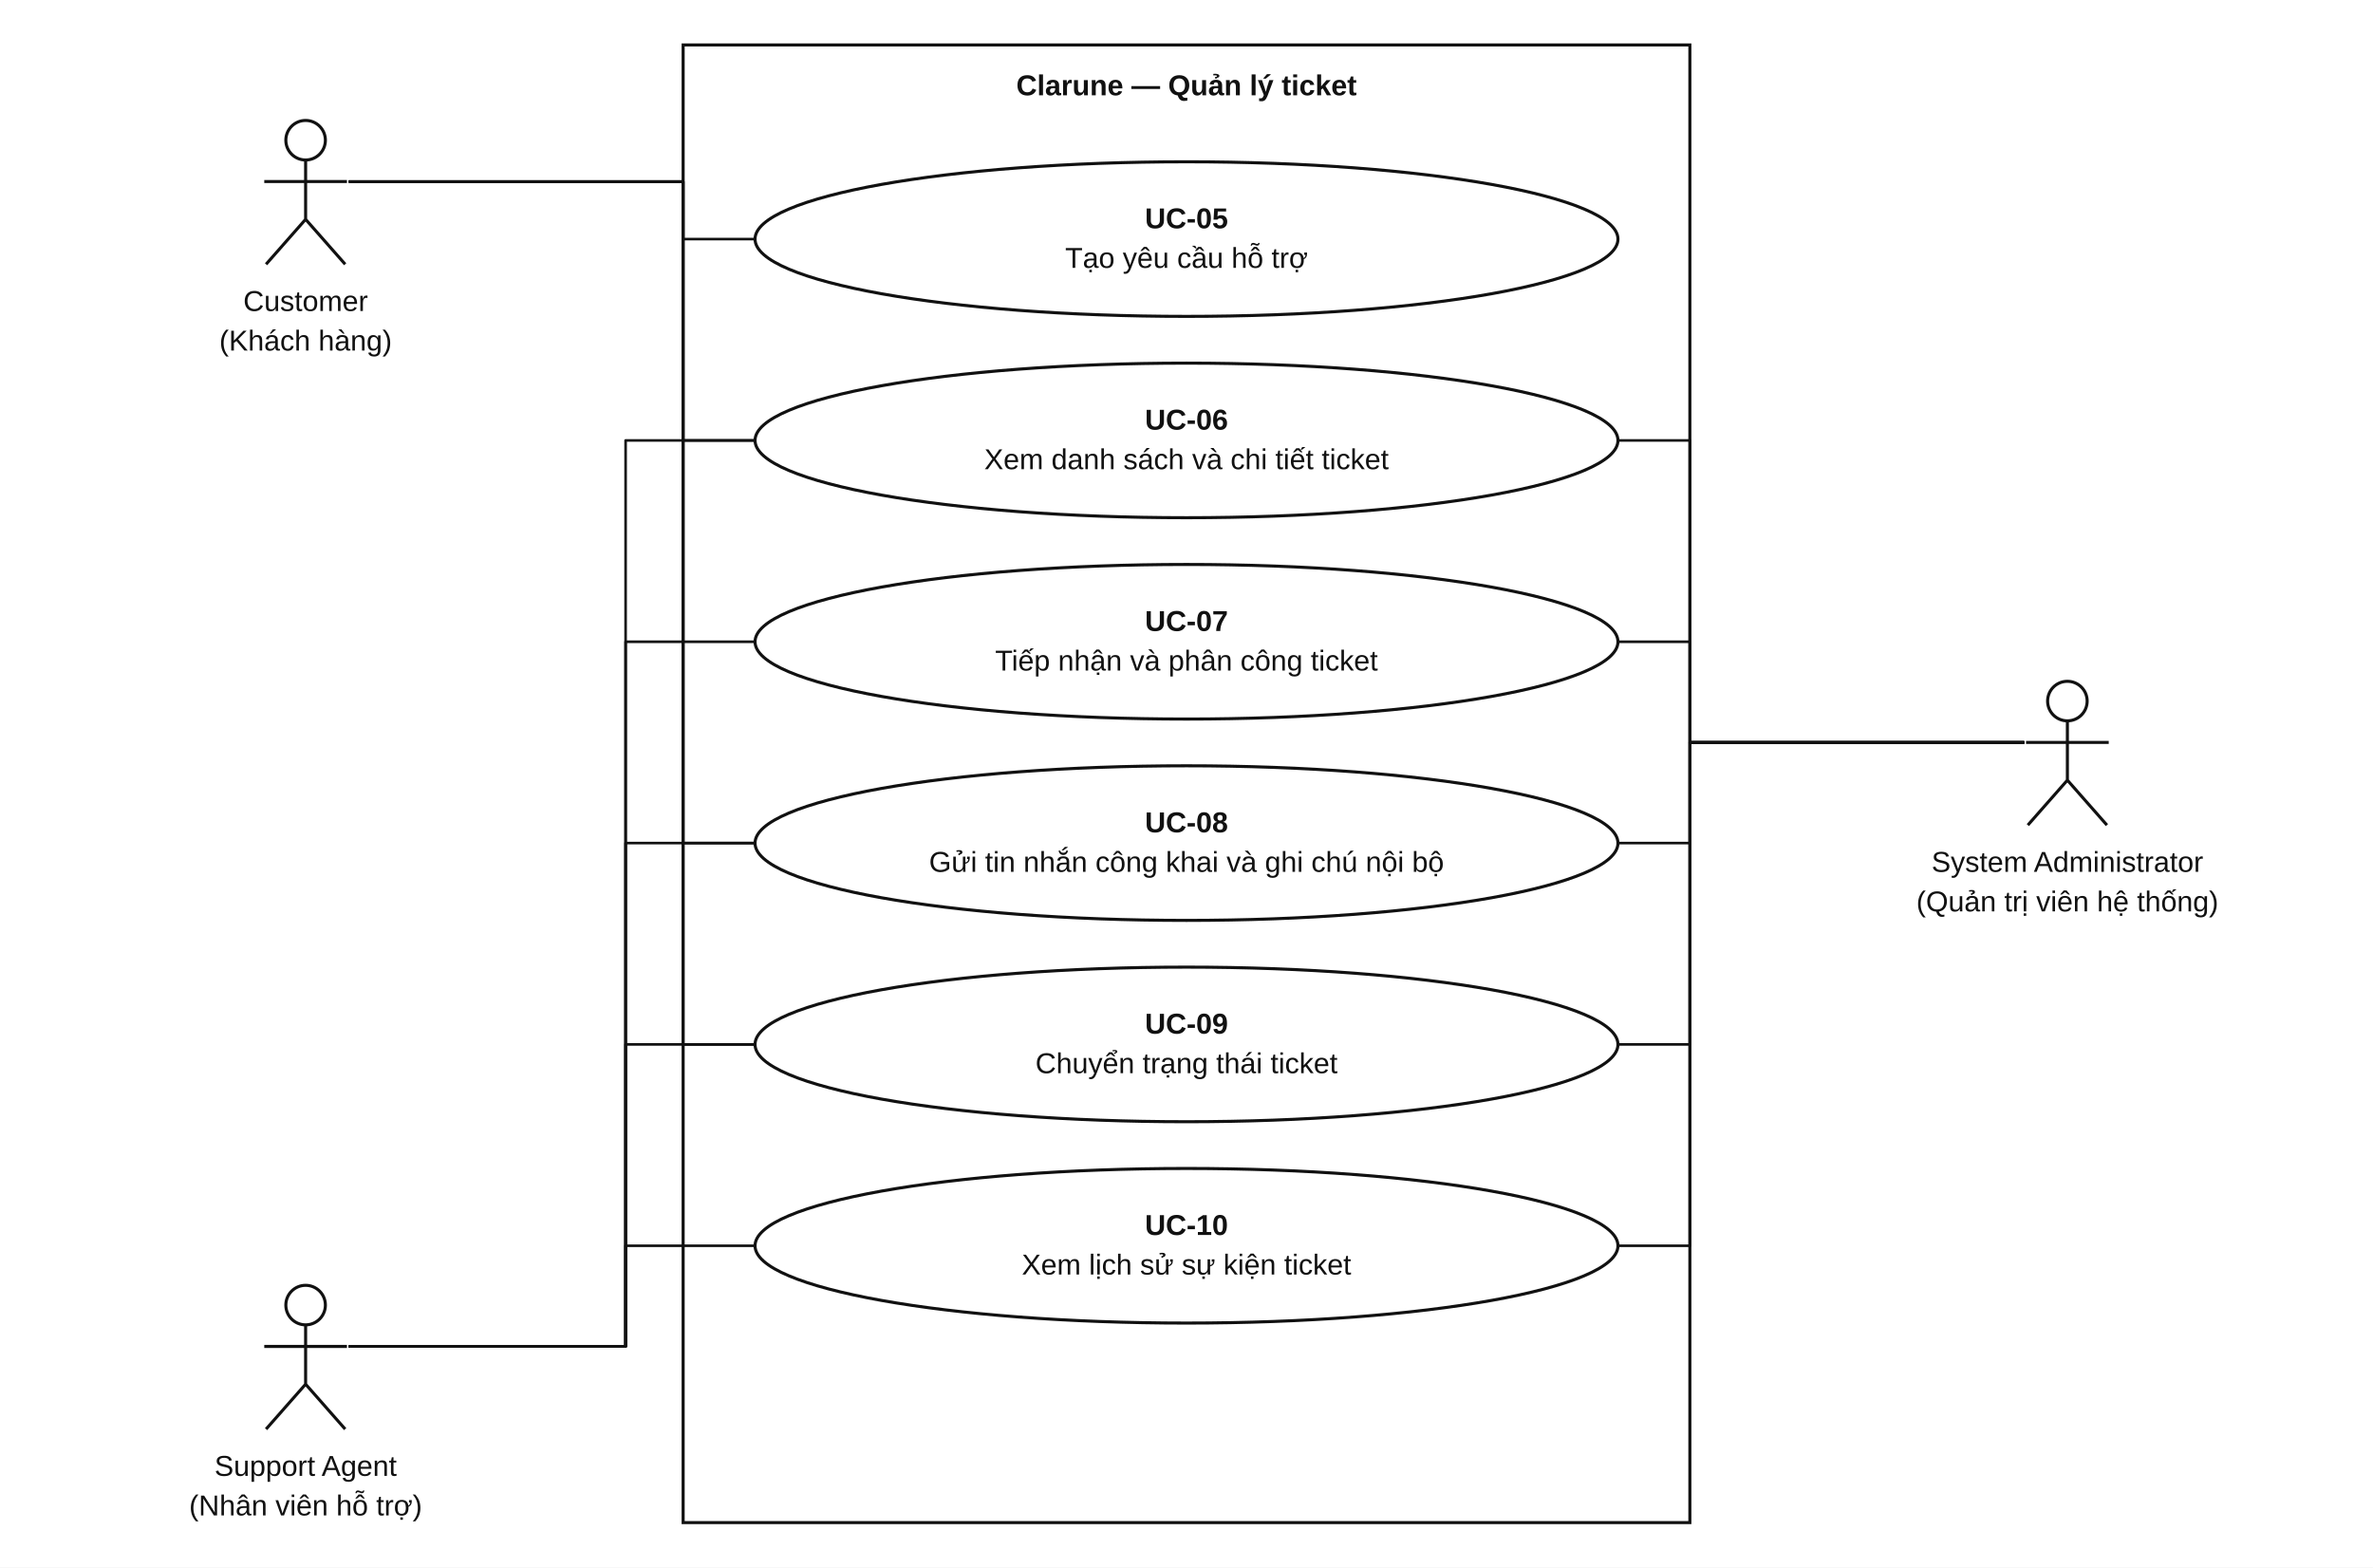
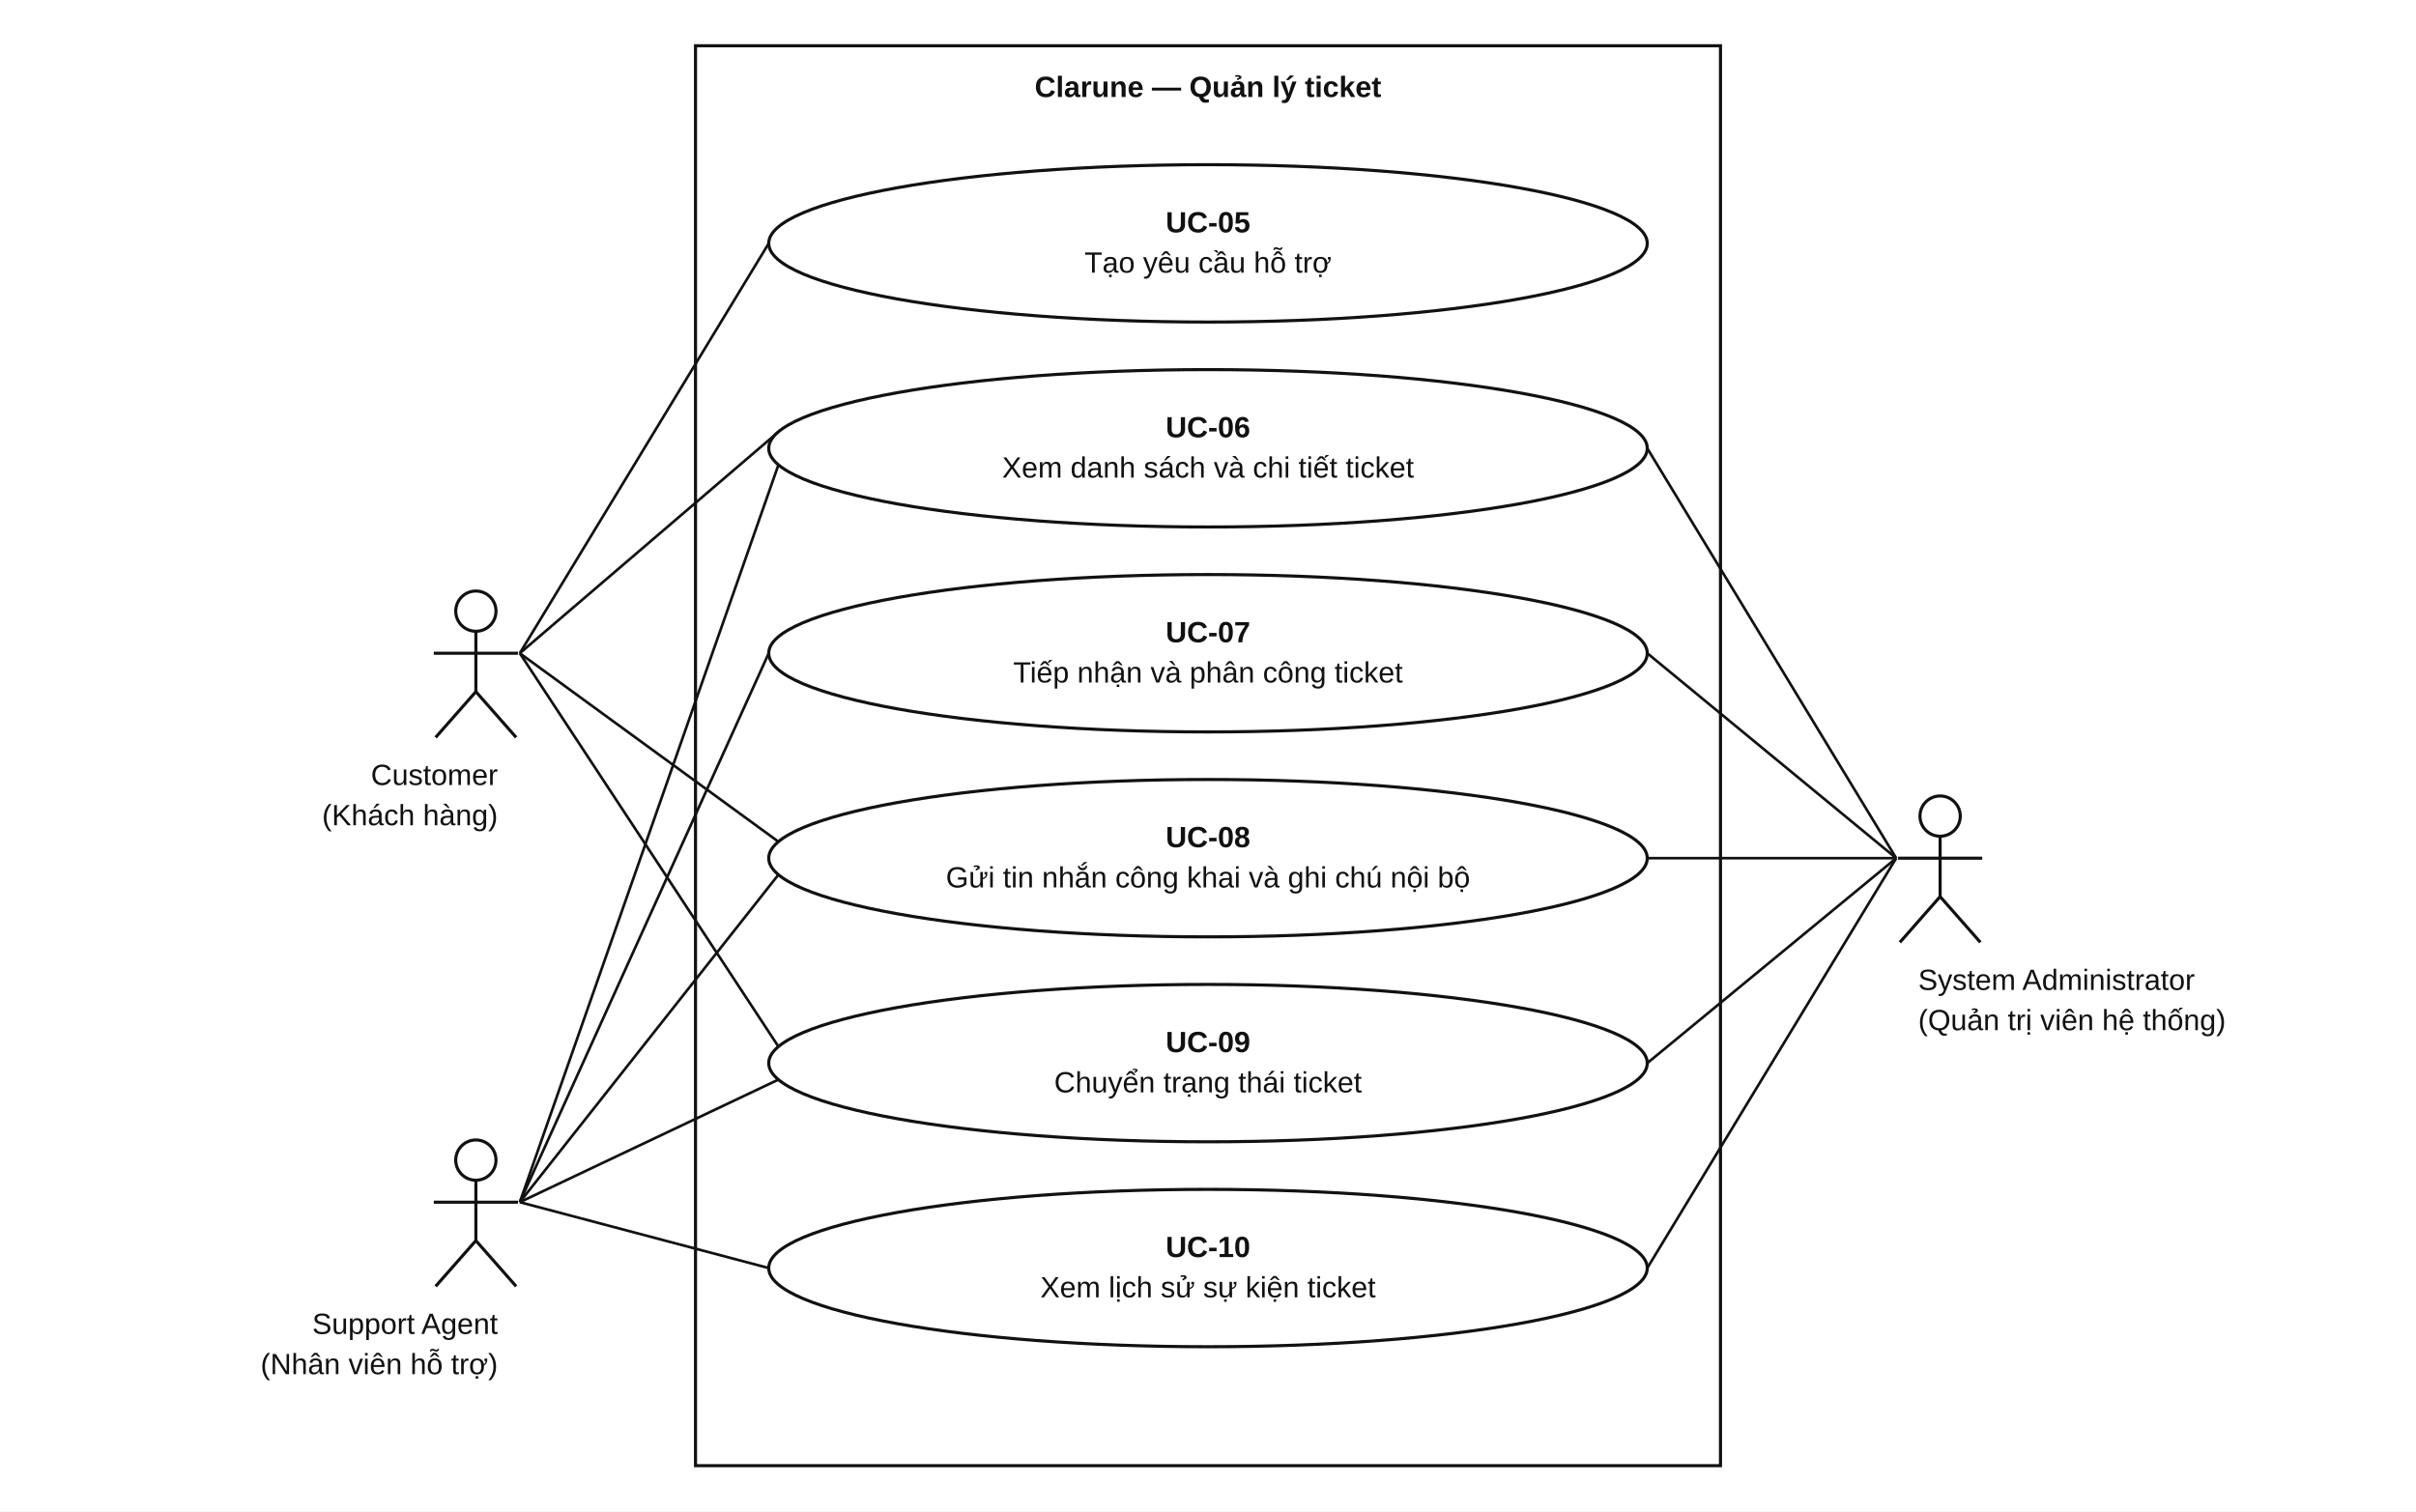
- <svg xmlns="http://www.w3.org/2000/svg" width="1320" height="872" viewBox="0 0 1320 872" role="img" aria-labelledby="title">
+ <svg xmlns="http://www.w3.org/2000/svg" width="1320" height="826" viewBox="0 0 1320 826" role="img" aria-labelledby="title">
  <defs>
    <marker id="generalization" viewBox="0 0 14 14" markerWidth="14" markerHeight="14" refX="13" refY="7" orient="auto" markerUnits="userSpaceOnUse">
      <path d="M1 1 L13 7 L1 13 Z" fill="white" stroke="#111" stroke-width="1.5" />
    </marker>
    <marker id="arrow" viewBox="0 0 10 10" markerWidth="10" markerHeight="10" refX="9" refY="5" orient="auto" markerUnits="userSpaceOnUse">
      <path d="M1 1 L9 5 L1 9" fill="none" stroke="#111" stroke-width="1.5" />
    </marker>
  </defs>
  <rect width="100%" height="100%" fill="white" />
  <g style="font-family:Arial,sans-serif;font-size:16px;fill:#111">
-     <rect x="380.0" y="25" width="560" height="822" fill="white" stroke="#111" stroke-width="1.7" />
+     <rect x="380.0" y="25" width="560" height="776" fill="white" stroke="#111" stroke-width="1.7" />
    <text x="660.0" y="53" text-anchor="middle" font-weight="bold">Clarune — Quản lý ticket</text>
-     <polyline points="194.0,101 380.0,101 380.0,133.0 420.0,133.0" fill="none" stroke="#111" stroke-width="1.45" stroke-linejoin="round" />
-     <polyline points="194.0,101 380.0,101 380.0,245.0 420.0,245.0" fill="none" stroke="#111" stroke-width="1.45" stroke-linejoin="round" />
-     <polyline points="194.0,101 380.0,101 380.0,469.0 420.0,469.0" fill="none" stroke="#111" stroke-width="1.45" stroke-linejoin="round" />
-     <polyline points="194.0,101 380.0,101 380.0,581.0 420.0,581.0" fill="none" stroke="#111" stroke-width="1.45" stroke-linejoin="round" />
-     <polyline points="194.0,749 348.0,749 348.0,245.0 420.0,245.0" fill="none" stroke="#111" stroke-width="1.45" stroke-linejoin="round" />
-     <polyline points="194.0,749 348.0,749 348.0,357.0 420.0,357.0" fill="none" stroke="#111" stroke-width="1.45" stroke-linejoin="round" />
-     <polyline points="194.0,749 348.0,749 348.0,469.0 420.0,469.0" fill="none" stroke="#111" stroke-width="1.45" stroke-linejoin="round" />
-     <polyline points="194.0,749 348.0,749 348.0,581.0 420.0,581.0" fill="none" stroke="#111" stroke-width="1.45" stroke-linejoin="round" />
-     <polyline points="194.0,749 348.0,749 348.0,693.0 420.0,693.0" fill="none" stroke="#111" stroke-width="1.45" stroke-linejoin="round" />
-     <polyline points="1126.0,413 940.0,413 940.0,245.0 900.0,245.0" fill="none" stroke="#111" stroke-width="1.45" stroke-linejoin="round" />
-     <polyline points="1126.0,413 940.0,413 940.0,357.0 900.0,357.0" fill="none" stroke="#111" stroke-width="1.45" stroke-linejoin="round" />
-     <polyline points="1126.0,413 940.0,413 940.0,469.0 900.0,469.0" fill="none" stroke="#111" stroke-width="1.45" stroke-linejoin="round" />
-     <polyline points="1126.0,413 940.0,413 940.0,581.0 900.0,581.0" fill="none" stroke="#111" stroke-width="1.45" stroke-linejoin="round" />
-     <polyline points="1126.0,413 940.0,413 940.0,693.0 900.0,693.0" fill="none" stroke="#111" stroke-width="1.45" stroke-linejoin="round" />
+     <polyline data-source="actor-customer" data-target="uc-05" points="284.0,357.0 420.0,133.0" fill="none" stroke="#111" stroke-width="1.45" stroke-linejoin="round" />
+     <polyline data-source="actor-customer" data-target="uc-06" points="284.0,357.0 425.316,236.0" fill="none" stroke="#111" stroke-width="1.45" stroke-linejoin="round" />
+     <polyline data-source="actor-customer" data-target="uc-08" points="284.0,357.0 425.316,460.0" fill="none" stroke="#111" stroke-width="1.45" stroke-linejoin="round" />
+     <polyline data-source="actor-customer" data-target="uc-09" points="284.0,357.0 425.316,572.0" fill="none" stroke="#111" stroke-width="1.45" stroke-linejoin="round" />
+     <polyline data-source="actor-agent" data-target="uc-06" points="284.0,657.0 425.316,254.0" fill="none" stroke="#111" stroke-width="1.45" stroke-linejoin="round" />
+     <polyline data-source="actor-agent" data-target="uc-07" points="284.0,657.0 420.0,357.0" fill="none" stroke="#111" stroke-width="1.45" stroke-linejoin="round" />
+     <polyline data-source="actor-agent" data-target="uc-08" points="284.0,657.0 425.316,478.0" fill="none" stroke="#111" stroke-width="1.45" stroke-linejoin="round" />
+     <polyline data-source="actor-agent" data-target="uc-09" points="284.0,657.0 425.316,590.0" fill="none" stroke="#111" stroke-width="1.45" stroke-linejoin="round" />
+     <polyline data-source="actor-agent" data-target="uc-10" points="284.0,657.0 420.0,693.0" fill="none" stroke="#111" stroke-width="1.45" stroke-linejoin="round" />
+     <polyline data-source="actor-admin" data-target="uc-06" points="1036.0,469.0 900.0,245.0" fill="none" stroke="#111" stroke-width="1.45" stroke-linejoin="round" />
+     <polyline data-source="actor-admin" data-target="uc-07" points="1036.0,469.0 900.0,357.0" fill="none" stroke="#111" stroke-width="1.45" stroke-linejoin="round" />
+     <polyline data-source="actor-admin" data-target="uc-08" points="1036.0,469.0 900.0,469.0" fill="none" stroke="#111" stroke-width="1.45" stroke-linejoin="round" />
+     <polyline data-source="actor-admin" data-target="uc-09" points="1036.0,469.0 900.0,581.0" fill="none" stroke="#111" stroke-width="1.45" stroke-linejoin="round" />
+     <polyline data-source="actor-admin" data-target="uc-10" points="1036.0,469.0 900.0,693.0" fill="none" stroke="#111" stroke-width="1.45" stroke-linejoin="round" />
    <ellipse cx="660.0" cy="133.0" rx="240.0" ry="43.0" fill="white" stroke="#111" stroke-width="1.7" />
    <text x="660.0" y="127.0" text-anchor="middle" font-weight="bold">UC-05</text>
    <text x="660.0" y="149.0" text-anchor="middle">Tạo yêu cầu hỗ trợ</text>
    <ellipse cx="660.0" cy="245.0" rx="240.0" ry="43.0" fill="white" stroke="#111" stroke-width="1.7" />
    <text x="660.0" y="239.0" text-anchor="middle" font-weight="bold">UC-06</text>
    <text x="660.0" y="261.0" text-anchor="middle">Xem danh sách và chi tiết ticket</text>
    <ellipse cx="660.0" cy="357.0" rx="240.0" ry="43.0" fill="white" stroke="#111" stroke-width="1.7" />
    <text x="660.0" y="351.0" text-anchor="middle" font-weight="bold">UC-07</text>
    <text x="660.0" y="373.0" text-anchor="middle">Tiếp nhận và phân công ticket</text>
    <ellipse cx="660.0" cy="469.0" rx="240.0" ry="43.0" fill="white" stroke="#111" stroke-width="1.7" />
    <text x="660.0" y="463.0" text-anchor="middle" font-weight="bold">UC-08</text>
    <text x="660.0" y="485.0" text-anchor="middle">Gửi tin nhắn công khai và ghi chú nội bộ</text>
    <ellipse cx="660.0" cy="581.0" rx="240.0" ry="43.0" fill="white" stroke="#111" stroke-width="1.7" />
    <text x="660.0" y="575.0" text-anchor="middle" font-weight="bold">UC-09</text>
    <text x="660.0" y="597.0" text-anchor="middle">Chuyển trạng thái ticket</text>
    <ellipse cx="660.0" cy="693.0" rx="240.0" ry="43.0" fill="white" stroke="#111" stroke-width="1.7" />
    <text x="660.0" y="687.0" text-anchor="middle" font-weight="bold">UC-10</text>
    <text x="660.0" y="709.0" text-anchor="middle">Xem lịch sử sự kiện ticket</text>
-     <circle cx="170.0" cy="78" r="11" fill="white" stroke="#111" stroke-width="1.7" />
-     <path d="M170.0 89 V122 M147.0 101 H193.0 M170.0 122 L148.0 147 M170.0 122 L192.0 147" fill="none" stroke="#111" stroke-width="1.7" />
-     <text x="170.0" y="173" text-anchor="middle">Customer</text>
-     <text x="170.0" y="195" text-anchor="middle">(Khách hàng)</text>
-     <circle cx="170.0" cy="726" r="11" fill="white" stroke="#111" stroke-width="1.7" />
-     <path d="M170.0 737 V770 M147.0 749 H193.0 M170.0 770 L148.0 795 M170.0 770 L192.0 795" fill="none" stroke="#111" stroke-width="1.7" />
-     <text x="170.0" y="821" text-anchor="middle">Support Agent</text>
-     <text x="170.0" y="843" text-anchor="middle">(Nhân viên hỗ trợ)</text>
-     <circle cx="1150.0" cy="390" r="11" fill="white" stroke="#111" stroke-width="1.7" />
-     <path d="M1150.0 401 V434 M1127.0 413 H1173.0 M1150.0 434 L1128.0 459 M1150.0 434 L1172.0 459" fill="none" stroke="#111" stroke-width="1.7" />
-     <text x="1150.0" y="485" text-anchor="middle">System Administrator</text>
-     <text x="1150.0" y="507" text-anchor="middle">(Quản trị viên hệ thống)</text>
+     <circle cx="260.0" cy="334.0" r="11" fill="white" stroke="#111" stroke-width="1.7" />
+     <path d="M260.0 345.0 V378.0 M237.0 357.0 H283.0 M260.0 378.0 L238.0 403.0 M260.0 378.0 L282.0 403.0" fill="none" stroke="#111" stroke-width="1.7" />
+     <text x="272.0" y="429.0" text-anchor="end">Customer</text>
+     <text x="272.0" y="451.0" text-anchor="end">(Khách hàng)</text>
+     <circle cx="260.0" cy="634.0" r="11" fill="white" stroke="#111" stroke-width="1.7" />
+     <path d="M260.0 645.0 V678.0 M237.0 657.0 H283.0 M260.0 678.0 L238.0 703.0 M260.0 678.0 L282.0 703.0" fill="none" stroke="#111" stroke-width="1.7" />
+     <text x="272.0" y="729.0" text-anchor="end">Support Agent</text>
+     <text x="272.0" y="751.0" text-anchor="end">(Nhân viên hỗ trợ)</text>
+     <circle cx="1060.0" cy="446.0" r="11" fill="white" stroke="#111" stroke-width="1.7" />
+     <path d="M1060.0 457.0 V490.0 M1037.0 469.0 H1083.0 M1060.0 490.0 L1038.0 515.0 M1060.0 490.0 L1082.0 515.0" fill="none" stroke="#111" stroke-width="1.7" />
+     <text x="1048.0" y="541.0" text-anchor="start">System Administrator</text>
+     <text x="1048.0" y="563.0" text-anchor="start">(Quản trị viên hệ thống)</text>
  </g>
</svg>
